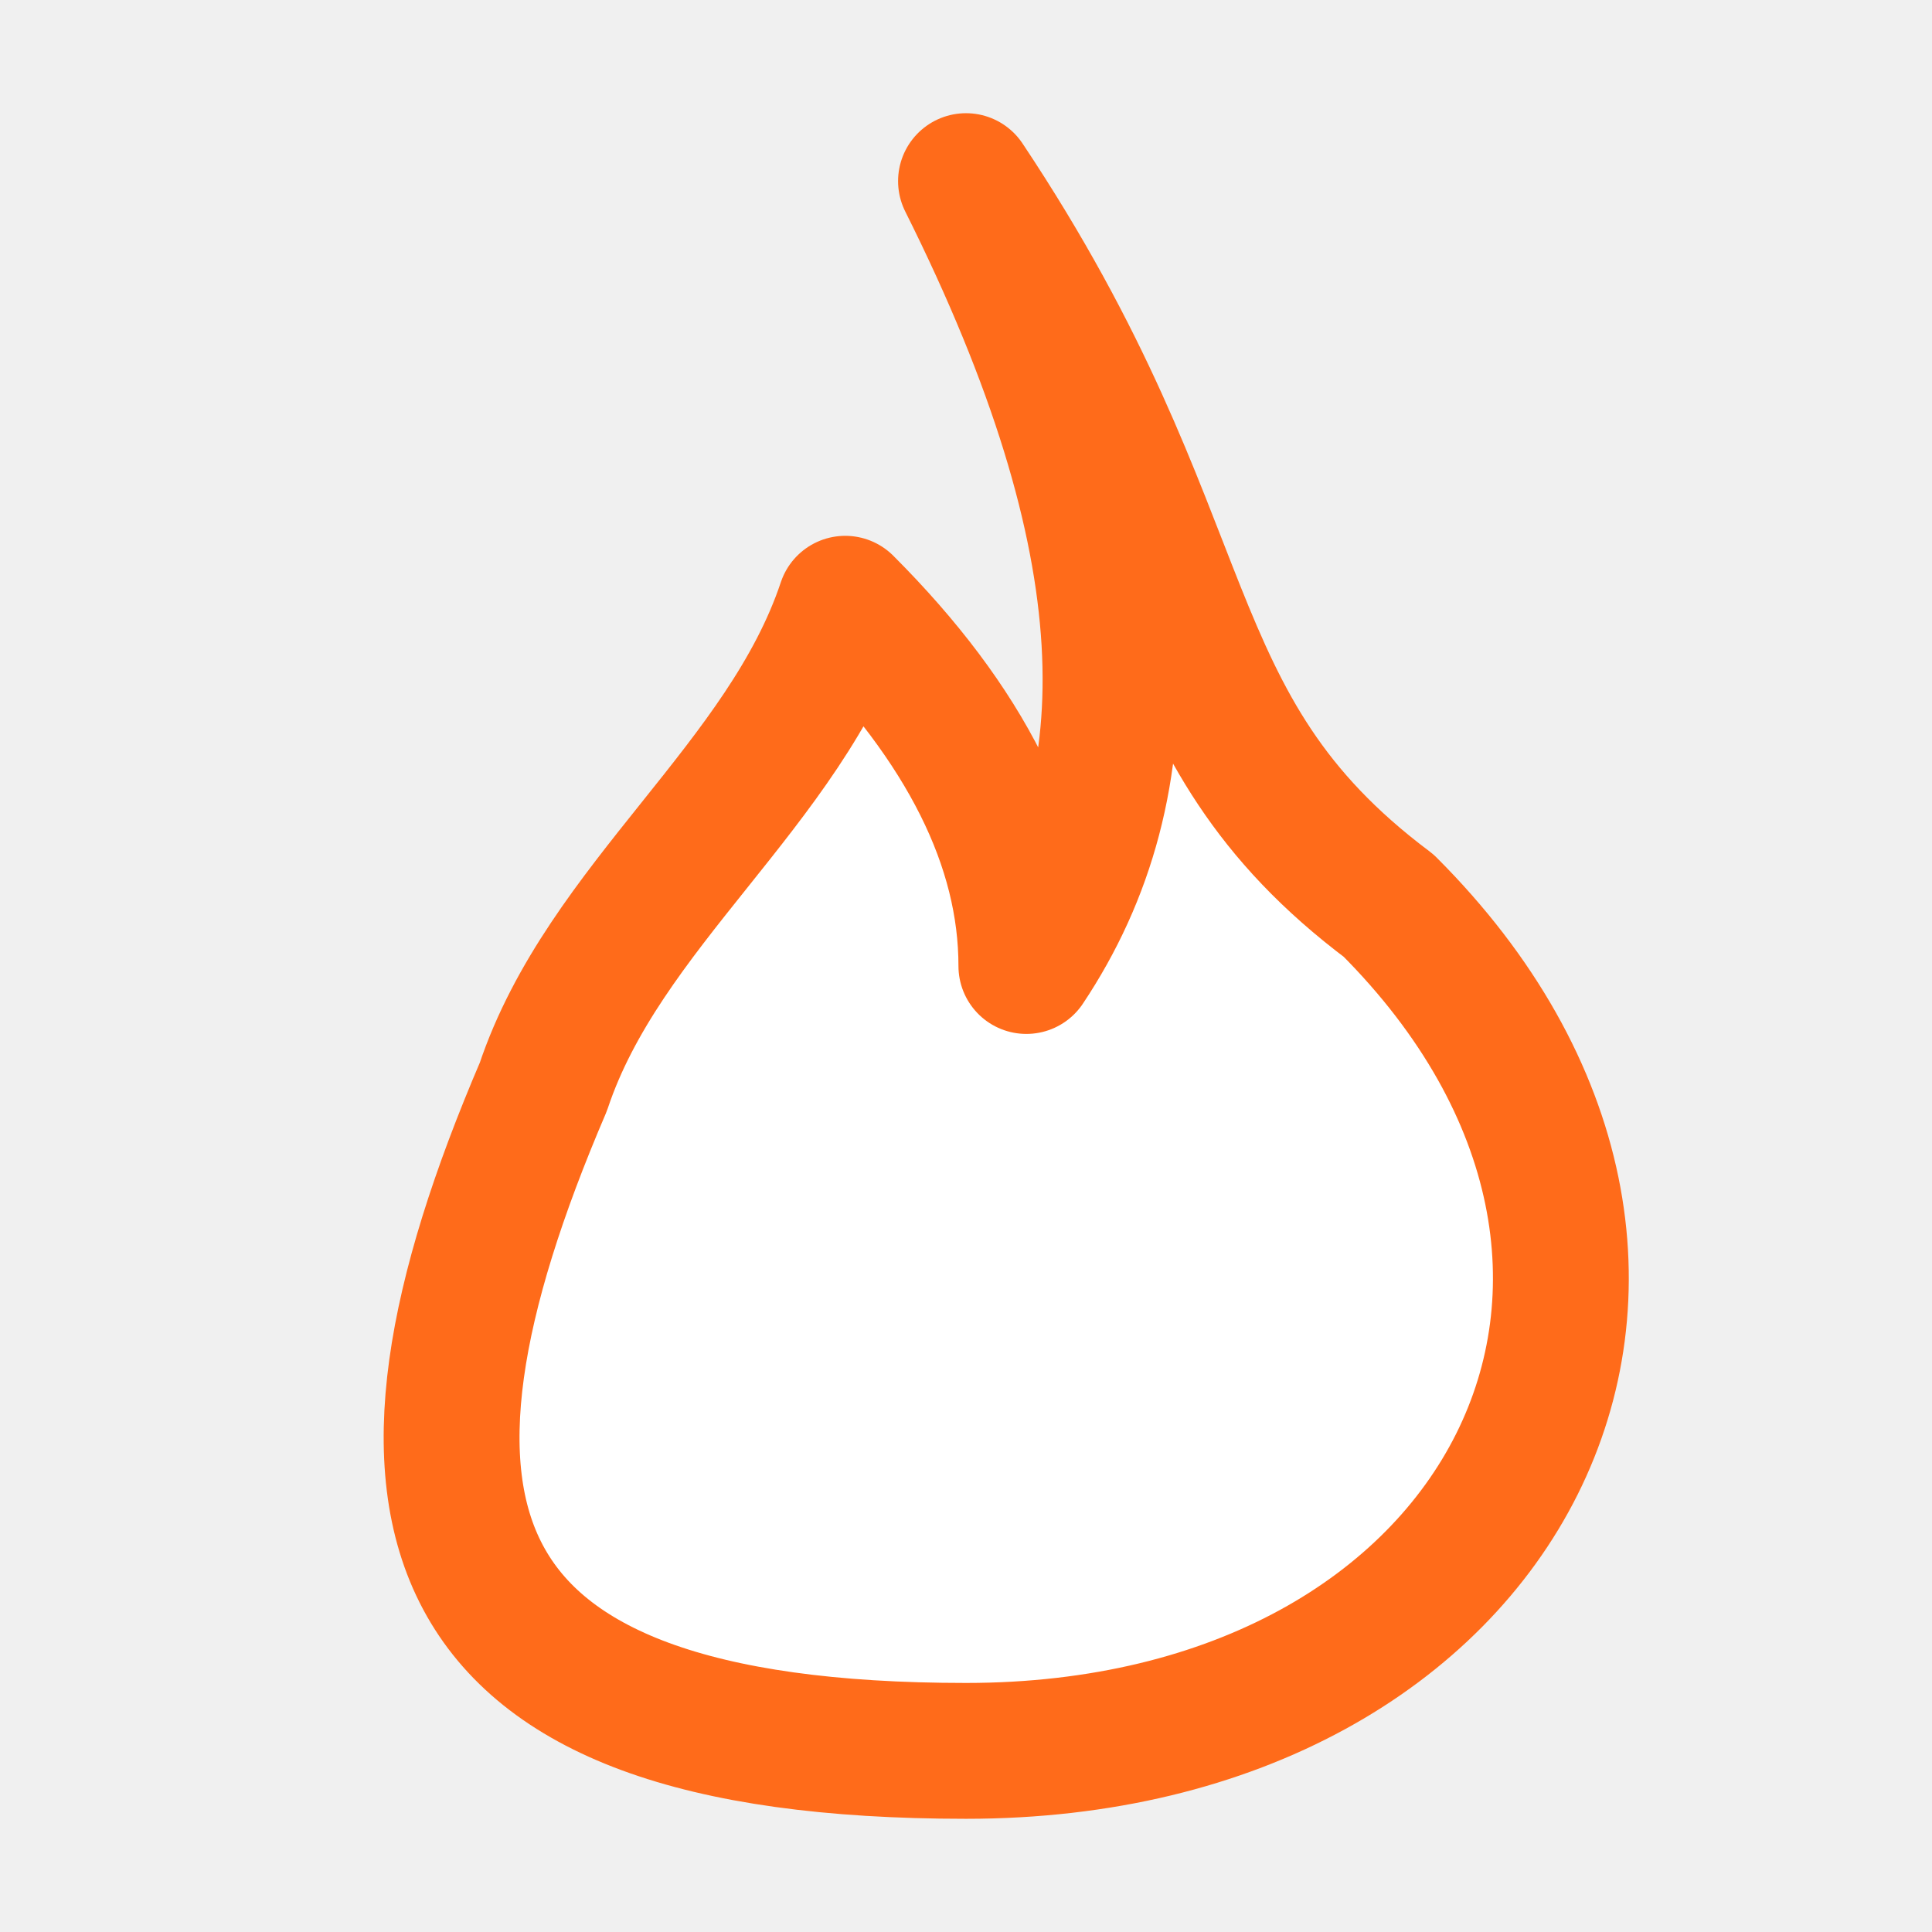
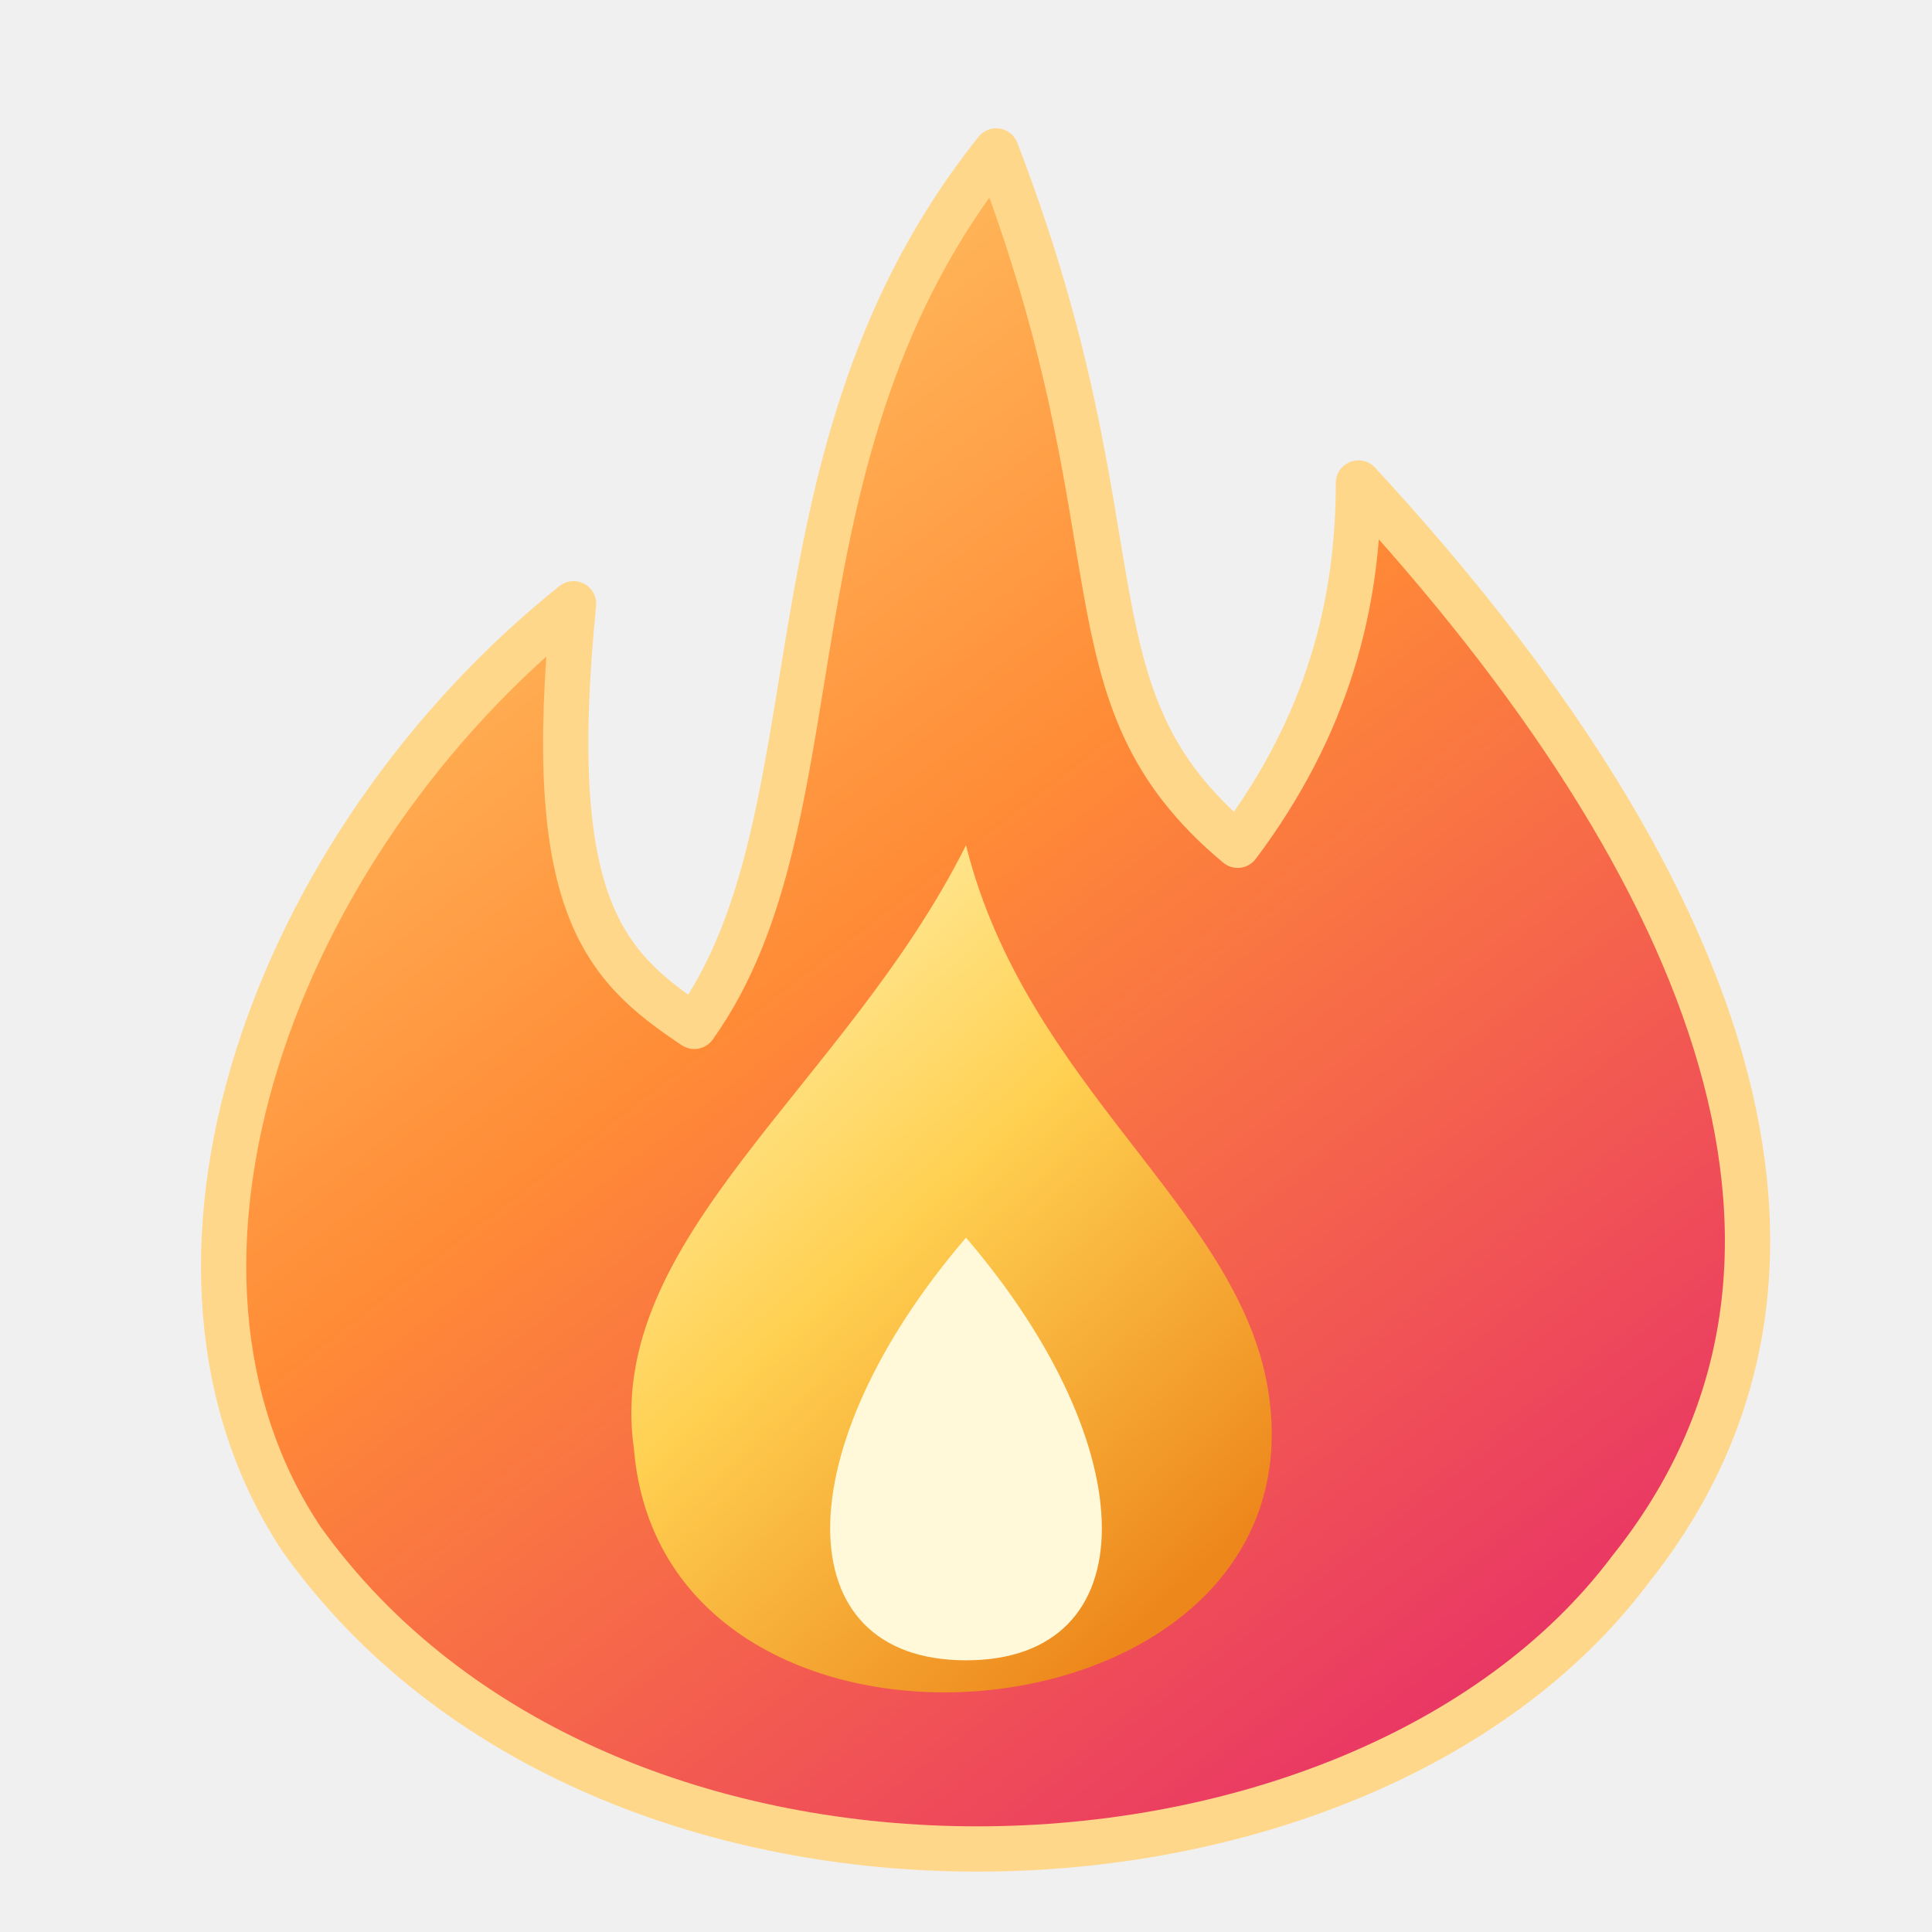
- <svg xmlns="http://www.w3.org/2000/svg" viewBox="0 0 32 32">
-   <path fill="#fff" stroke="#ff6b1a" stroke-width="2.25" stroke-linejoin="round" d="M16 3c4 6 3 9 7 12 6 6 2 14-7 14S6 25 9 18c1-3 4-5 5-8 2 2 3 4 3 6 2-3 2-7-1-13z" />
+ <svg xmlns="http://www.w3.org/2000/svg" width="128" height="128" viewBox="0 0 32 32" fill="none" stroke-linecap="round" stroke-linejoin="round">
+   <defs>
+     <linearGradient id="gold" x1="0" y1="0" x2=".7" y2="1">
+       <stop offset="0" stop-color="#fff7bf" />
+       <stop offset="0.5" stop-color="#ffd051" />
+       <stop offset="1" stop-color="#ed861b" />
+     </linearGradient>
+     <linearGradient id="orange" x1="0" y1="0" x2=".7" y2="1">
+       <stop offset="0" stop-color="#ffdc79" />
+       <stop offset="0.5" stop-color="#ff8b36" />
+       <stop offset="1" stop-color="#e93665" />
+     </linearGradient>
+   </defs>
+   <g transform="scale(.5)">
+     <path d="M33 5c5 13 2 18 8 23 3-4 4-8 4-12 12 13 17 26 9 36-9 12-34 13-44-1-6-9-1-23 9-31-1 10 1 12 4 14 5-7 2-19 10-29Z" fill="url(#orange)" stroke="#ffd78b" stroke-width="1.5" />
+     <path d="M32 28c2 8 9 12 10 18 2 12-20 14-21 2-1-7 7-12 11-20Z" fill="url(#gold)" />
+     <path d="M32 41c-6 7-6 14 0 14s6-7 0-14Z" fill="#fff9da" />
+   </g>
</svg>
